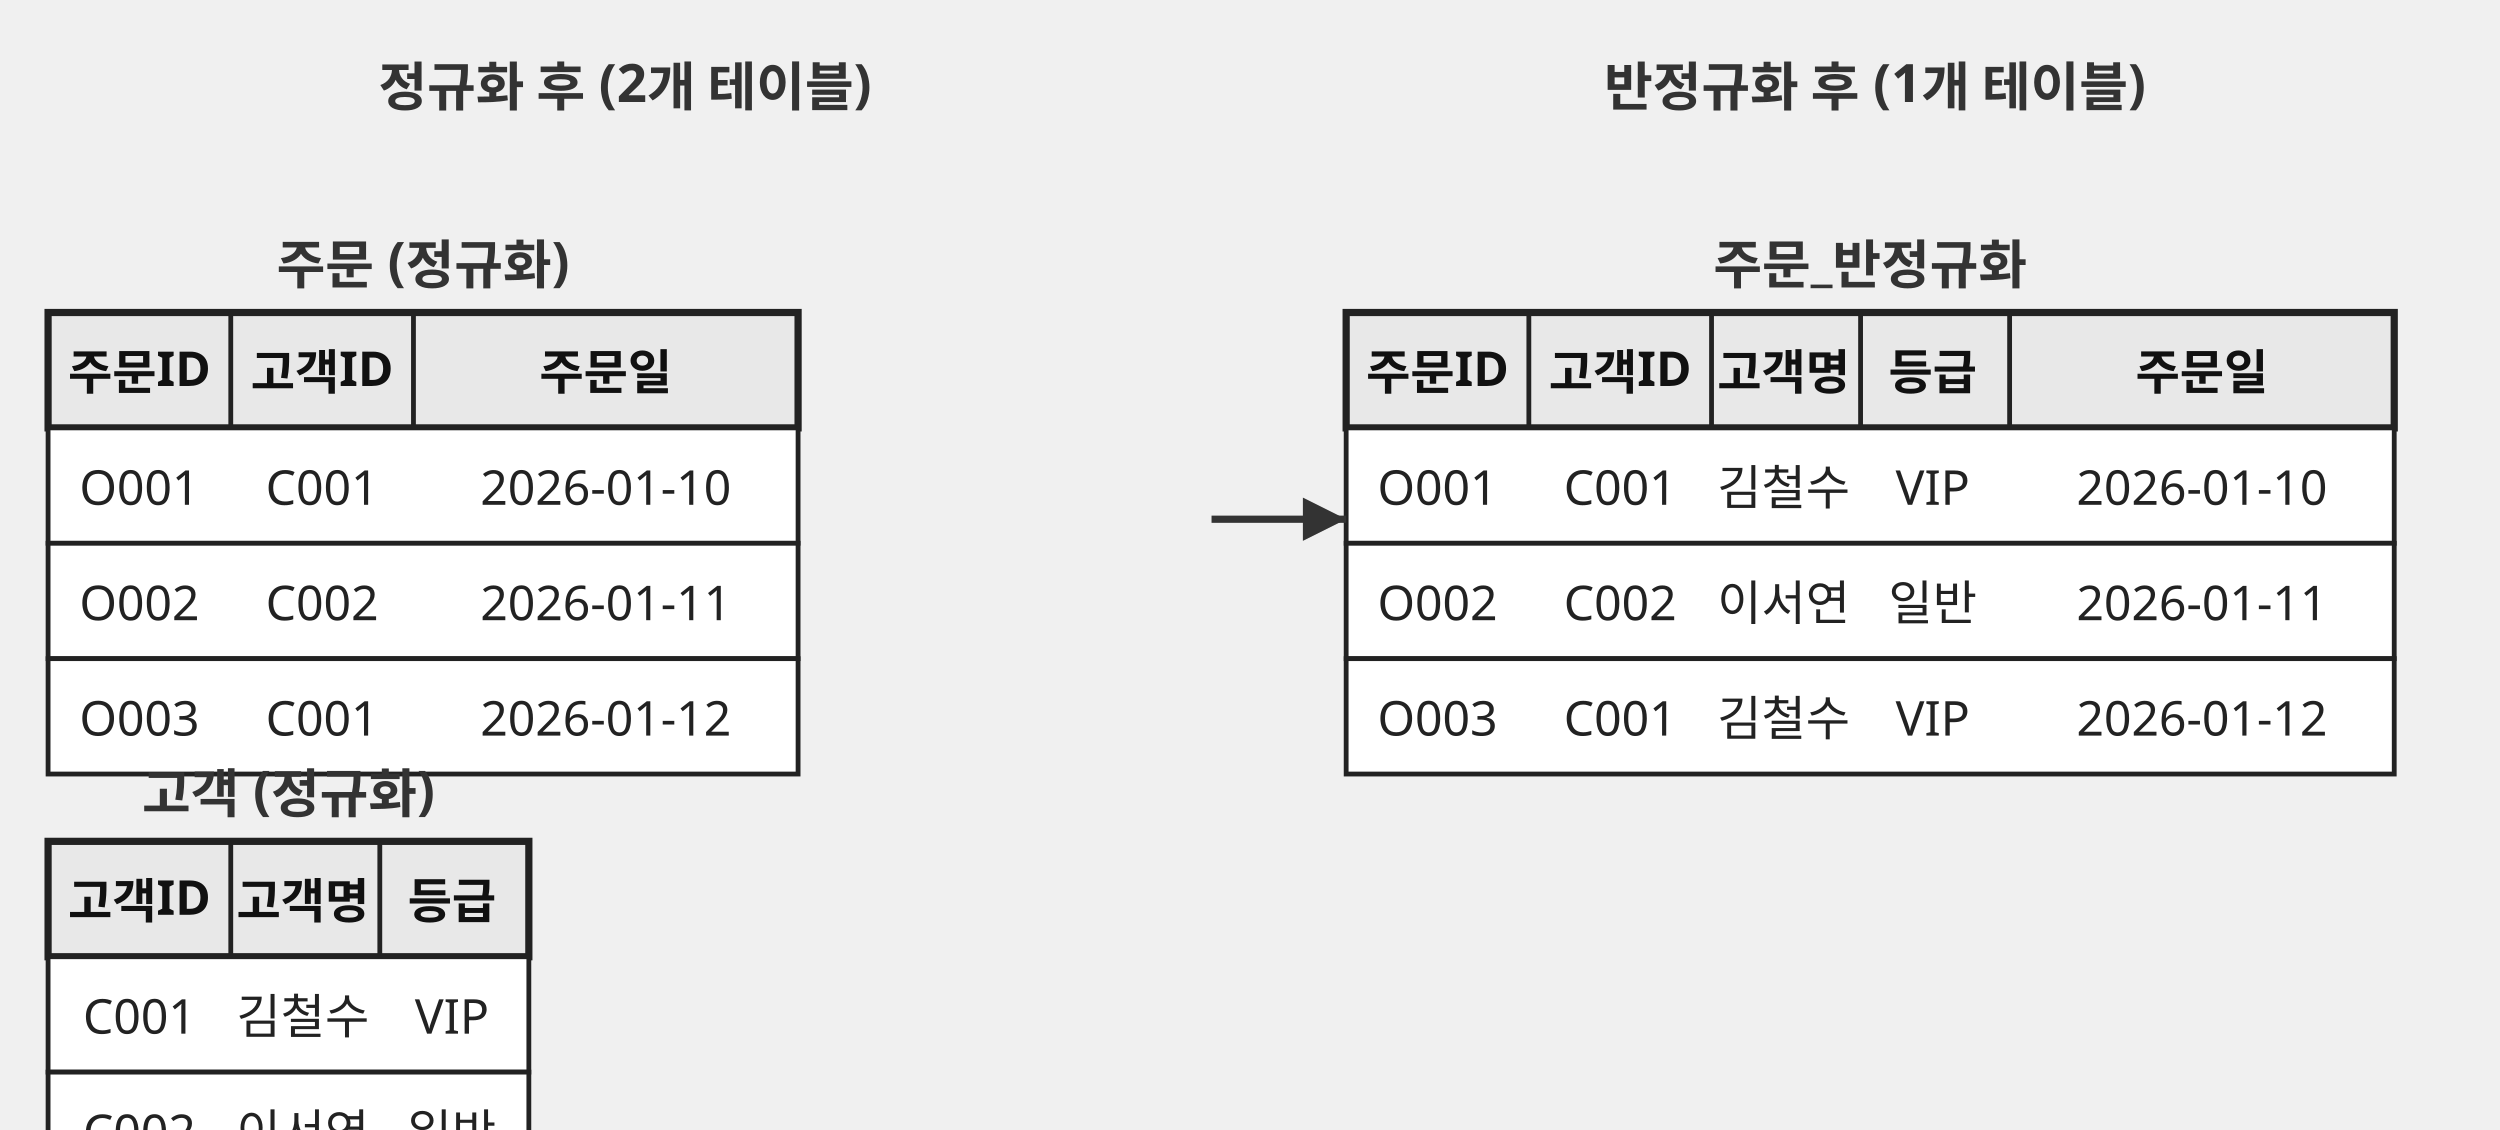
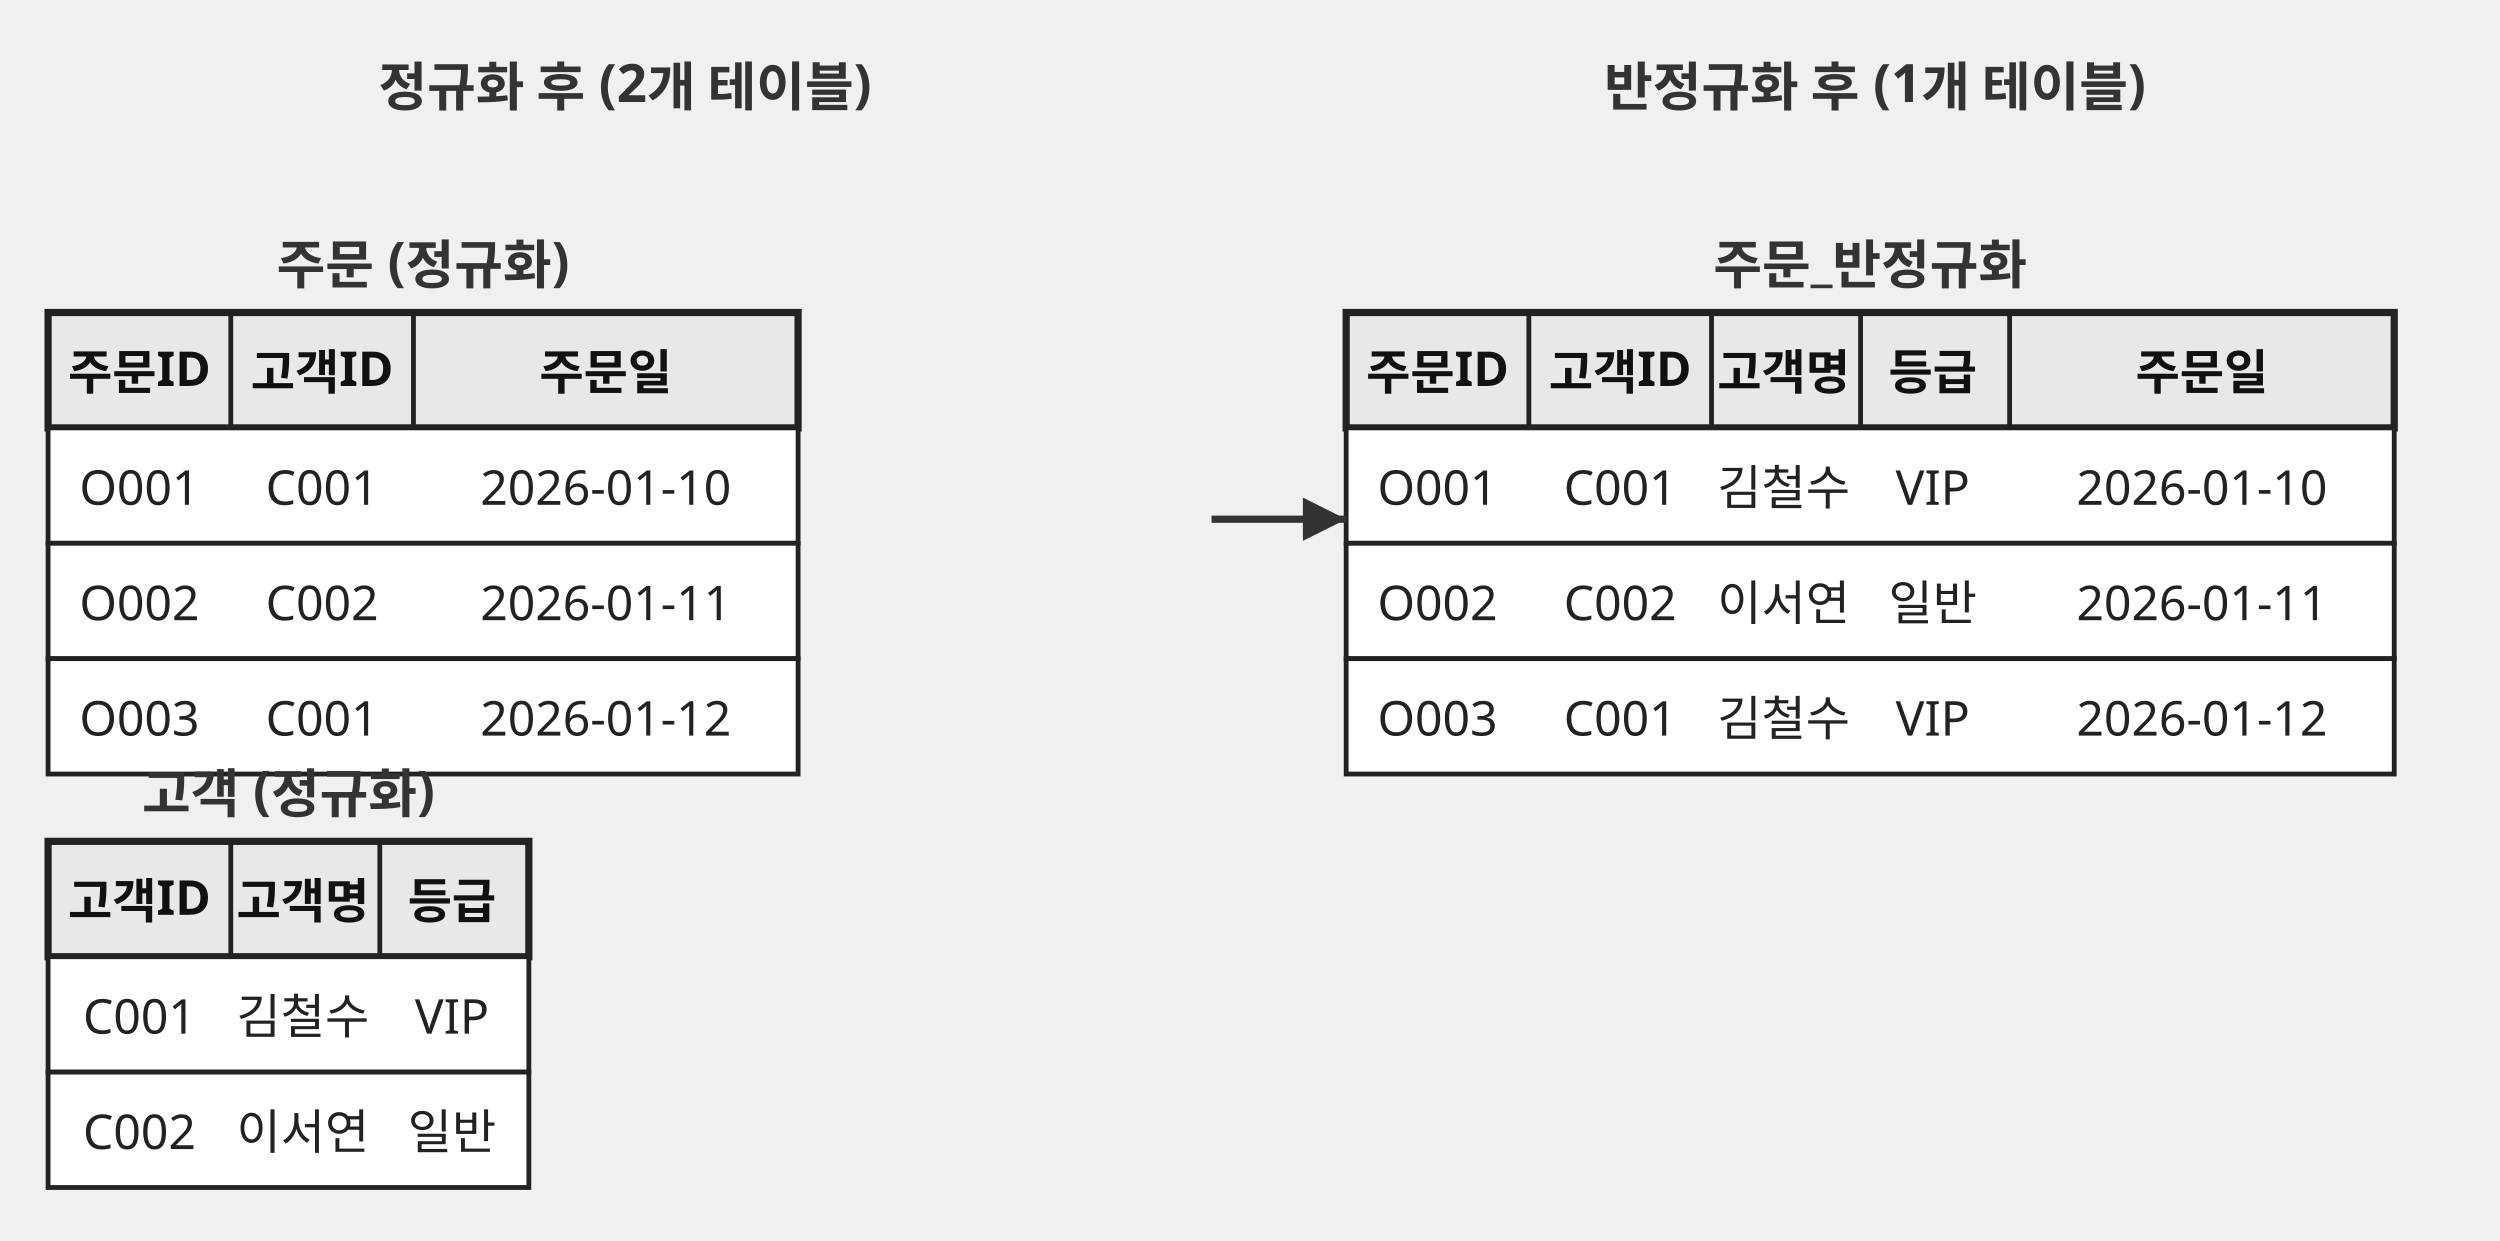
- <svg xmlns="http://www.w3.org/2000/svg" width="520" height="235" viewBox="0 0 520 235" font-family="Malgun Gothic, Apple SD Gothic Neo, sans-serif">
+ <svg xmlns="http://www.w3.org/2000/svg" width="520" height="258" viewBox="0 0 520 258" font-family="Malgun Gothic, Apple SD Gothic Neo, sans-serif">
  <text x="130" y="22" text-anchor="middle" font-size="11" font-weight="bold" fill="#333">정규화 후 (2개 테이블)</text>
  <text x="390" y="22" text-anchor="middle" font-size="11" font-weight="bold" fill="#333">반정규화 후 (1개 테이블)</text>
  <text x="88" y="59" text-anchor="middle" font-size="11" font-weight="bold" fill="#333">주문 (정규화)</text>
  <rect x="10" y="65" width="156" height="24" fill="#e8e8e8" stroke="#222" stroke-width="1.5" />
  <text x="29" y="81" text-anchor="middle" font-size="10" font-weight="bold" fill="#111">주문ID</text>
  <line x1="48" y1="65" x2="48" y2="161" stroke="#222" stroke-width="1" />
  <text x="67" y="81" text-anchor="middle" font-size="10" font-weight="bold" fill="#111">고객ID</text>
  <line x1="86" y1="65" x2="86" y2="161" stroke="#222" stroke-width="1" />
  <text x="126" y="81" text-anchor="middle" font-size="10" font-weight="bold" fill="#111">주문일</text>
  <rect x="10" y="89" width="156" height="24" fill="white" stroke="#222" stroke-width="1" />
  <text x="29" y="105" text-anchor="middle" font-size="10" fill="#222">O001</text>
  <text x="67" y="105" text-anchor="middle" font-size="10" fill="#222">C001</text>
  <text x="126" y="105" text-anchor="middle" font-size="10" fill="#222">2026-01-10</text>
  <rect x="10" y="113" width="156" height="24" fill="white" stroke="#222" stroke-width="1" />
  <text x="29" y="129" text-anchor="middle" font-size="10" fill="#222">O002</text>
  <text x="67" y="129" text-anchor="middle" font-size="10" fill="#222">C002</text>
  <text x="126" y="129" text-anchor="middle" font-size="10" fill="#222">2026-01-11</text>
  <rect x="10" y="137" width="156" height="24" fill="white" stroke="#222" stroke-width="1" />
  <text x="29" y="153" text-anchor="middle" font-size="10" fill="#222">O003</text>
  <text x="67" y="153" text-anchor="middle" font-size="10" fill="#222">C001</text>
  <text x="126" y="153" text-anchor="middle" font-size="10" fill="#222">2026-01-12</text>
  <text x="60" y="169" text-anchor="middle" font-size="11" font-weight="bold" fill="#333">고객 (정규화)</text>
  <rect x="10" y="175" width="100" height="24" fill="#e8e8e8" stroke="#222" stroke-width="1.5" />
  <text x="29" y="191" text-anchor="middle" font-size="10" font-weight="bold" fill="#111">고객ID</text>
  <line x1="48" y1="175" x2="48" y2="247" stroke="#222" stroke-width="1" />
  <text x="63" y="191" text-anchor="middle" font-size="10" font-weight="bold" fill="#111">고객명</text>
  <line x1="79" y1="175" x2="79" y2="247" stroke="#222" stroke-width="1" />
  <text x="94" y="191" text-anchor="middle" font-size="10" font-weight="bold" fill="#111">등급</text>
  <rect x="10" y="199" width="100" height="24" fill="white" stroke="#222" stroke-width="1" />
  <text x="29" y="215" text-anchor="middle" font-size="10" fill="#222">C001</text>
  <text x="63" y="215" text-anchor="middle" font-size="10" fill="#222">김철수</text>
  <text x="94" y="215" text-anchor="middle" font-size="10" fill="#222">VIP</text>
  <rect x="10" y="223" width="100" height="24" fill="white" stroke="#222" stroke-width="1" />
  <text x="29" y="239" text-anchor="middle" font-size="10" fill="#222">C002</text>
  <text x="63" y="239" text-anchor="middle" font-size="10" fill="#222">이서연</text>
  <text x="94" y="239" text-anchor="middle" font-size="10" fill="#222">일반</text>
  <text x="389" y="59" text-anchor="middle" font-size="11" font-weight="bold" fill="#333">주문_반정규화</text>
  <rect x="280" y="65" width="218" height="24" fill="#e8e8e8" stroke="#222" stroke-width="1.5" />
  <text x="299" y="81" text-anchor="middle" font-size="10" font-weight="bold" fill="#111">주문ID</text>
  <line x1="318" y1="65" x2="318" y2="161" stroke="#222" stroke-width="1" />
  <text x="337" y="81" text-anchor="middle" font-size="10" font-weight="bold" fill="#111">고객ID</text>
  <line x1="356" y1="65" x2="356" y2="161" stroke="#222" stroke-width="1" />
  <text x="371" y="81" text-anchor="middle" font-size="10" font-weight="bold" fill="#111">고객명</text>
  <line x1="387" y1="65" x2="387" y2="161" stroke="#222" stroke-width="1" />
  <text x="402" y="81" text-anchor="middle" font-size="10" font-weight="bold" fill="#111">등급</text>
  <line x1="418" y1="65" x2="418" y2="161" stroke="#222" stroke-width="1" />
  <text x="458" y="81" text-anchor="middle" font-size="10" font-weight="bold" fill="#111">주문일</text>
  <rect x="280" y="89" width="218" height="24" fill="white" stroke="#222" stroke-width="1" />
  <text x="299" y="105" text-anchor="middle" font-size="10" fill="#222">O001</text>
  <text x="337" y="105" text-anchor="middle" font-size="10" fill="#222">C001</text>
  <text x="371" y="105" text-anchor="middle" font-size="10" fill="#222">김철수</text>
  <text x="402" y="105" text-anchor="middle" font-size="10" fill="#222">VIP</text>
  <text x="458" y="105" text-anchor="middle" font-size="10" fill="#222">2026-01-10</text>
  <rect x="280" y="113" width="218" height="24" fill="white" stroke="#222" stroke-width="1" />
  <text x="299" y="129" text-anchor="middle" font-size="10" fill="#222">O002</text>
  <text x="337" y="129" text-anchor="middle" font-size="10" fill="#222">C002</text>
  <text x="371" y="129" text-anchor="middle" font-size="10" fill="#222">이서연</text>
  <text x="402" y="129" text-anchor="middle" font-size="10" fill="#222">일반</text>
  <text x="458" y="129" text-anchor="middle" font-size="10" fill="#222">2026-01-11</text>
  <rect x="280" y="137" width="218" height="24" fill="white" stroke="#222" stroke-width="1" />
  <text x="299" y="153" text-anchor="middle" font-size="10" fill="#222">O003</text>
  <text x="337" y="153" text-anchor="middle" font-size="10" fill="#222">C001</text>
  <text x="371" y="153" text-anchor="middle" font-size="10" fill="#222">김철수</text>
  <text x="402" y="153" text-anchor="middle" font-size="10" fill="#222">VIP</text>
  <text x="458" y="153" text-anchor="middle" font-size="10" fill="#222">2026-01-12</text>
  <defs>
    <marker id="arr" markerWidth="6" markerHeight="6" refX="6" refY="3" orient="auto">
      <path d="M0,0 L6,3 L0,6 Z" fill="#333" />
    </marker>
  </defs>
  <line x1="252" y1="108" x2="280" y2="108" stroke="#333" stroke-width="1.5" marker-end="url(#arr)" />
</svg>
